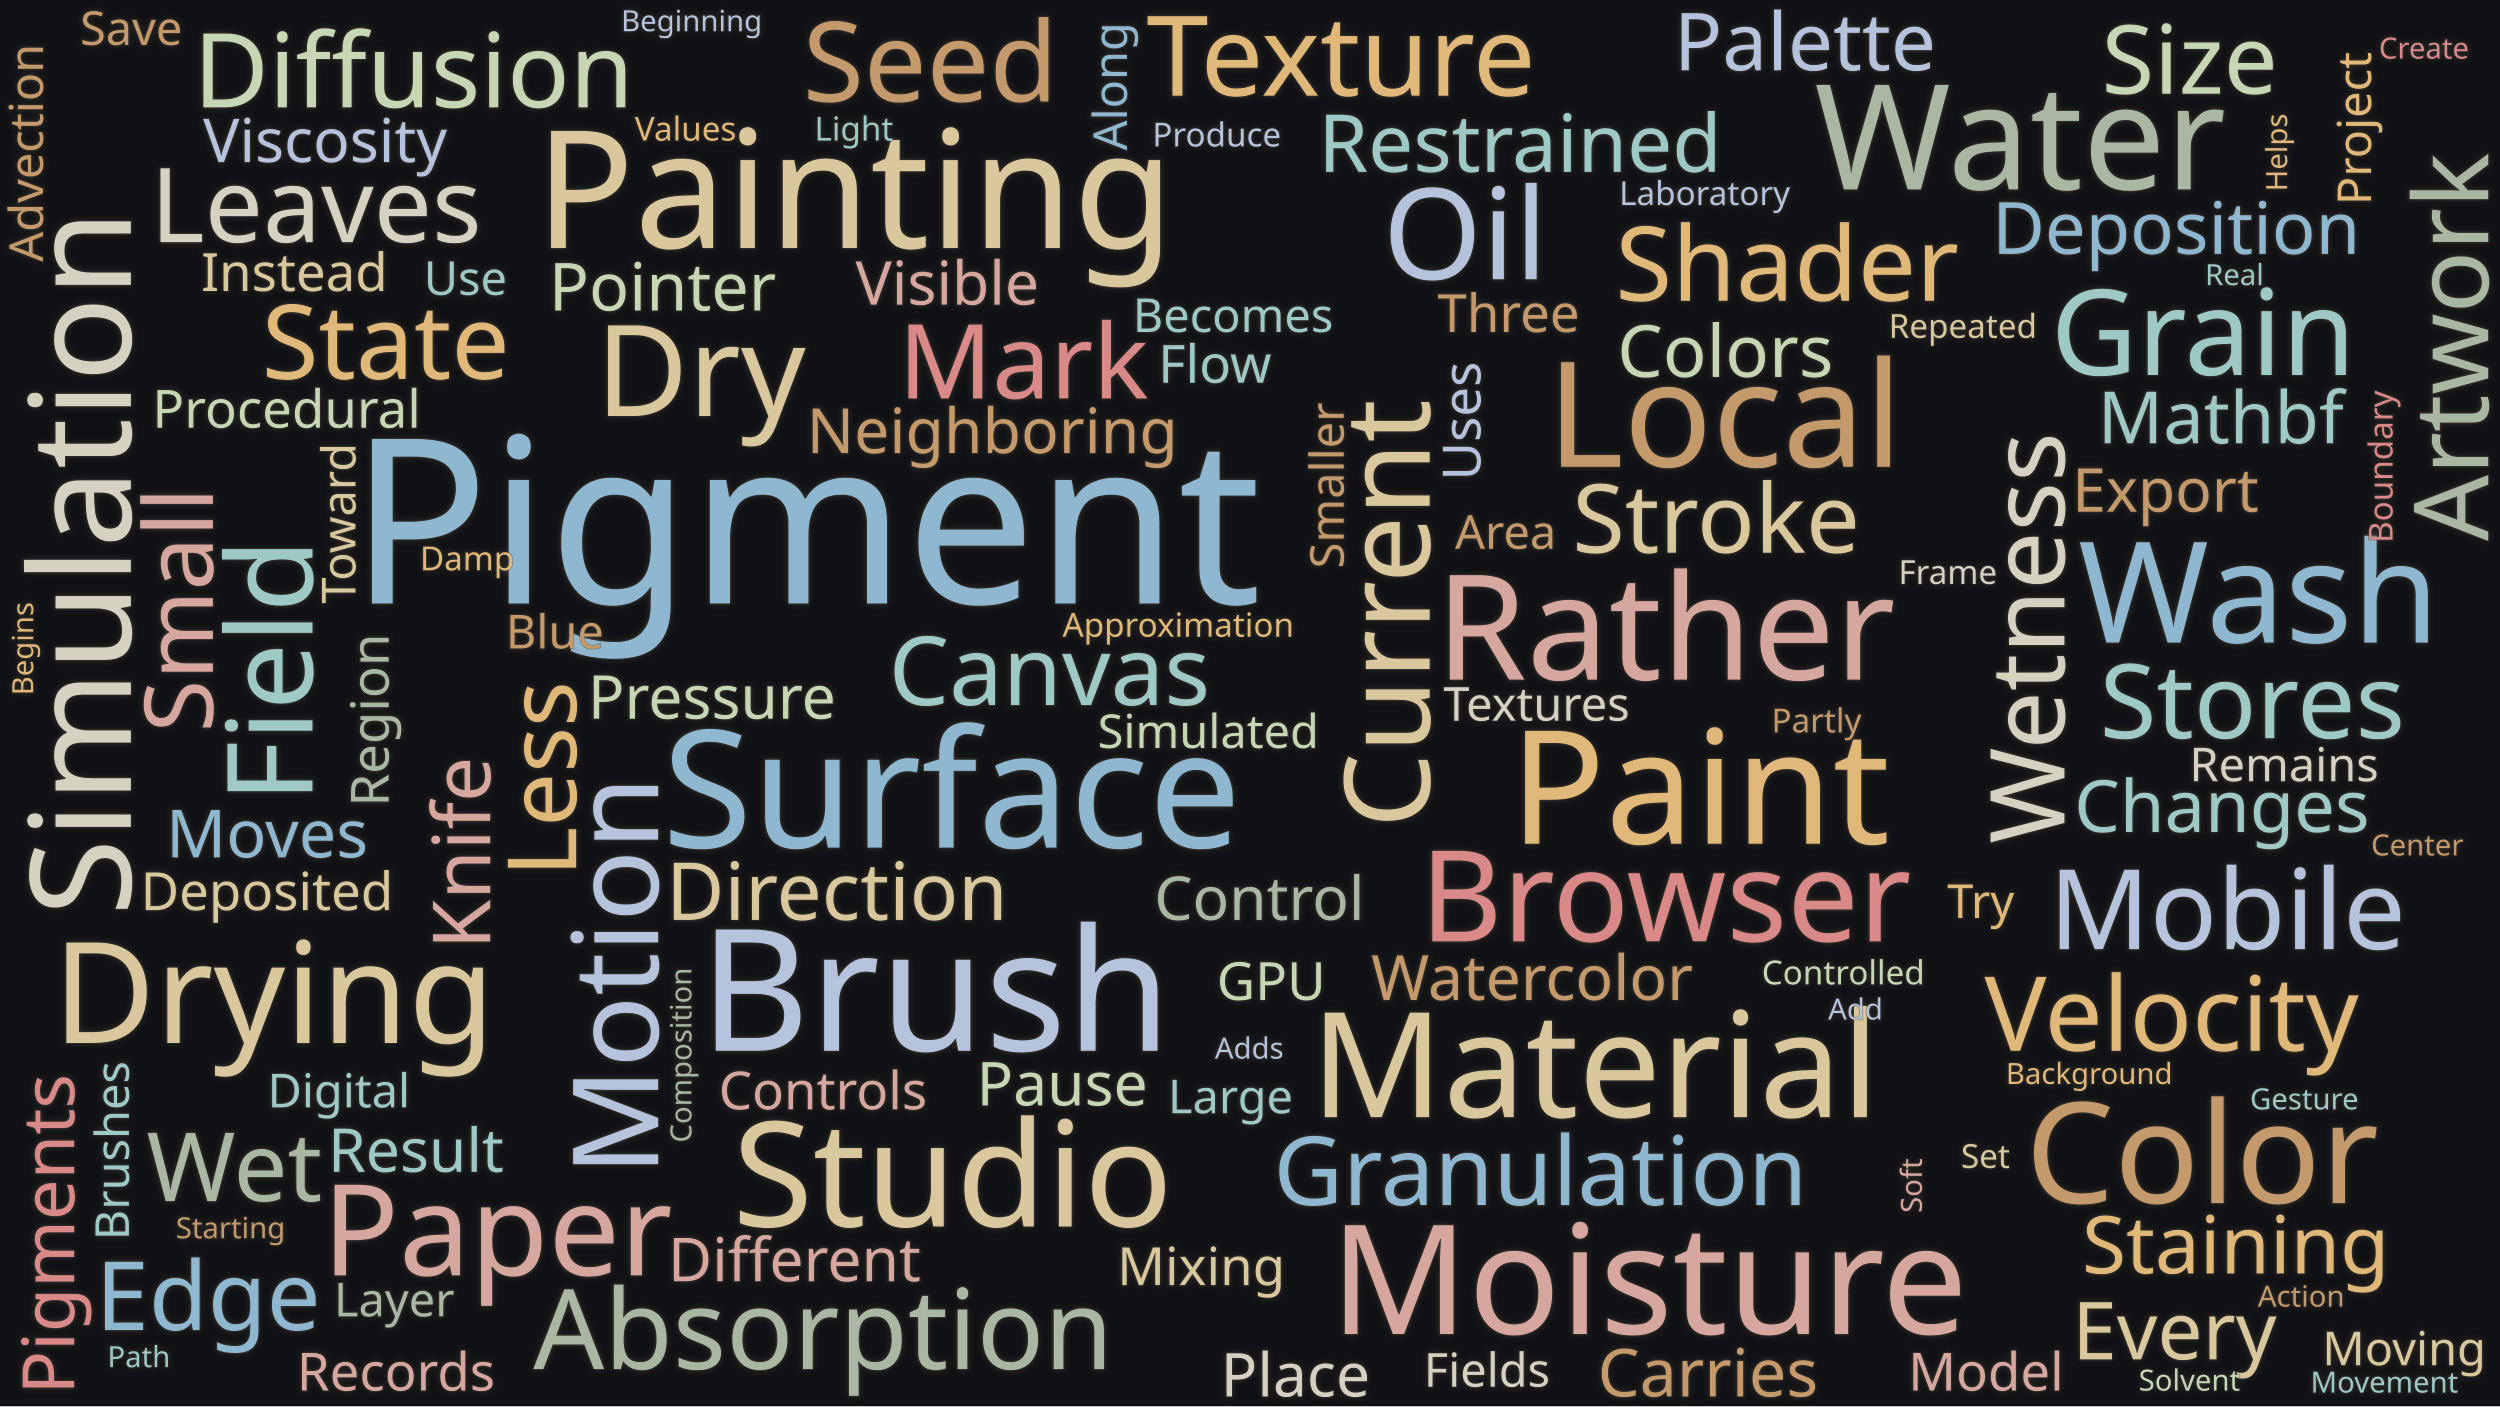
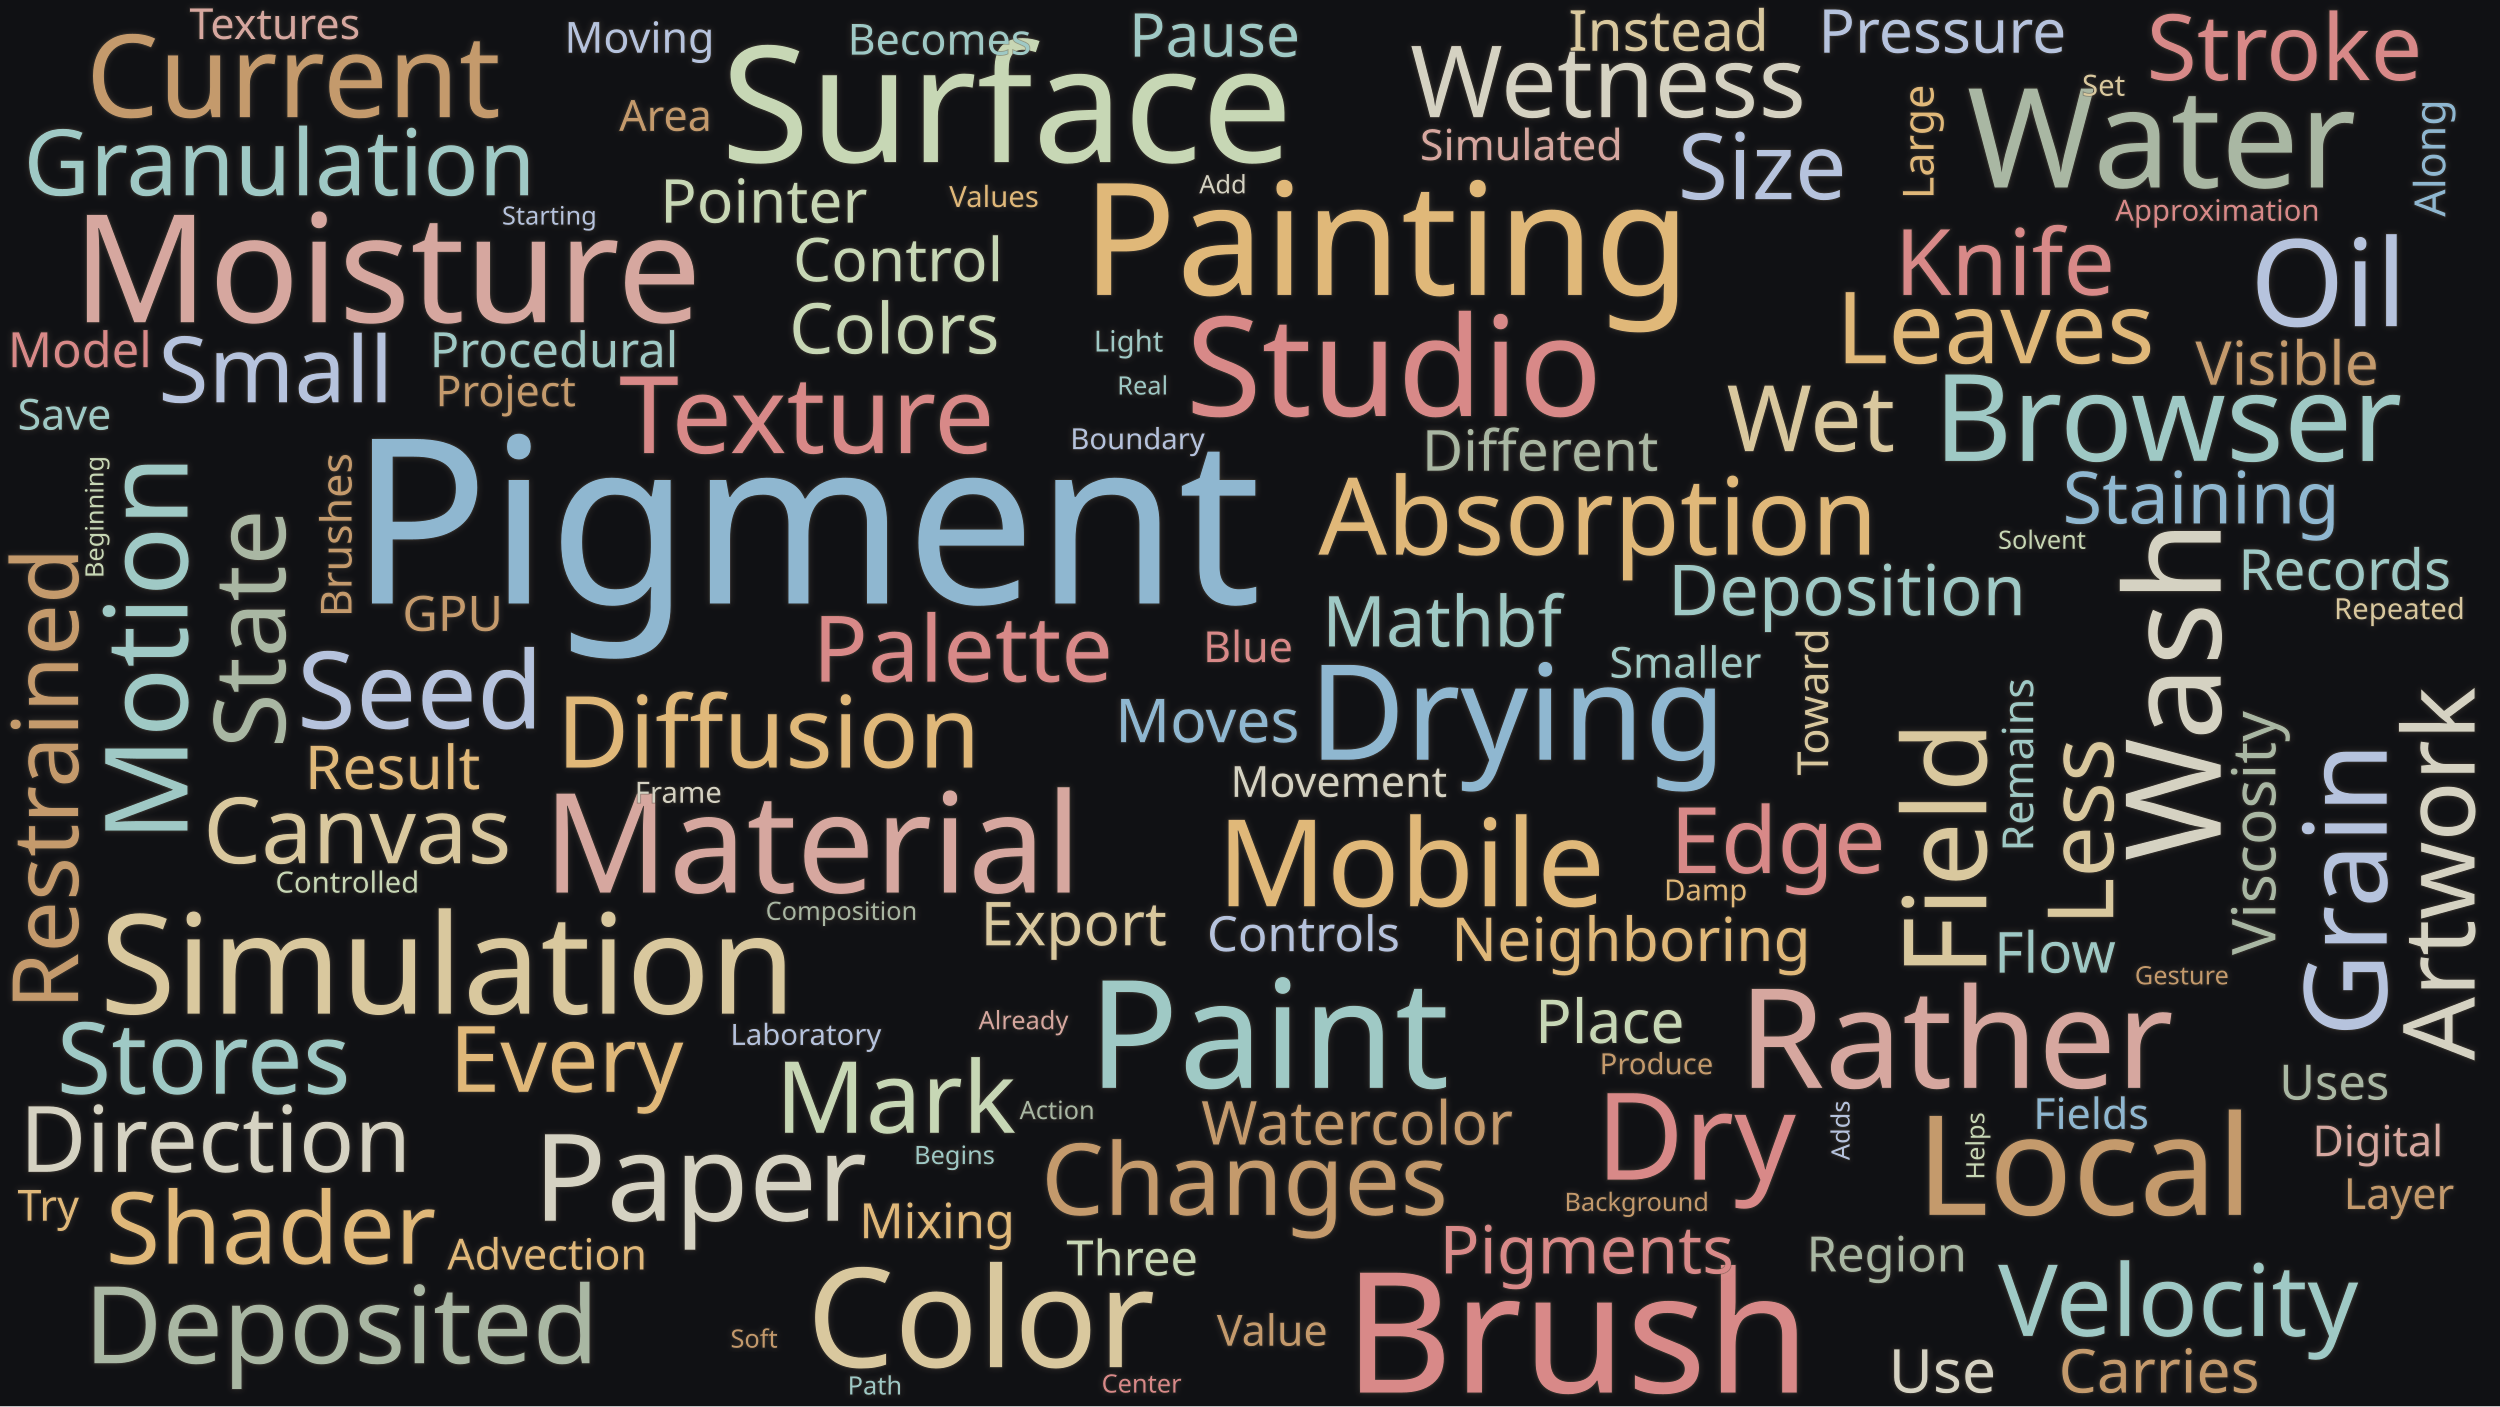
<svg xmlns="http://www.w3.org/2000/svg" role="img" aria-label="Create Art: A Living Pigment Studio" width="1280" height="720">
  <defs>
    <filter id="wordGlow" x="-20%" y="-20%" width="140%" height="140%">
      <feDropShadow dx="0" dy="0" stdDeviation="1.6" flood-color="#d8c7a1" flood-opacity="0.18" />
    </filter>
  </defs>
  <style>text { filter: url(#wordGlow); paint-order: stroke fill; stroke: rgba(16,17,20,.34); stroke-width: .9px; }</style>
  <style>text{font-family:'Droid Sans Mono';font-weight:normal;font-style:normal;}</style>
  <rect width="100%" height="100%" style="fill:#101114" />
  <text transform="translate(179,309)" font-size="118" style="fill:#8fb7d0">Pigment</text>
-   <text transform="translate(358,538)" font-size="87" style="fill:#b6c3dd">Brush</text>
-   <text transform="translate(274,127)" font-size="84" style="fill:#d9c89e">Painting</text>
-   <text transform="translate(339,434)" font-size="84" style="fill:#8fb7d0">Surface</text>
-   <text transform="translate(773,432)" font-size="81" style="fill:#e0b879">Paint</text>
-   <text transform="translate(681,683)" font-size="78" style="fill:#d6a79f">Moisture</text>
-   <text transform="translate(929,97)" font-size="75" style="fill:#a9b7a3">Water</text>
-   <text transform="translate(375,628)" font-size="75" style="fill:#d9c89e">Studio</text>
-   <text transform="translate(671,572)" font-size="75" style="fill:#d9c89e">Material</text>
-   <text transform="translate(735,348)" font-size="75" style="fill:#d6a79f">Rather</text>
-   <text transform="translate(792,239)" font-size="75" style="fill:#c49a6c">Local</text>
-   <text transform="translate(1037,616)" font-size="72" style="fill:#c49a6c">Color</text>
-   <text transform="translate(27,534)" font-size="72" style="fill:#d9c89e">Drying</text>
-   <text transform="translate(1064,329)" font-size="72" style="fill:#8fb7d0">Wash</text>
-   <text transform="translate(67,469) rotate(-90)" font-size="72" style="fill:#d5d2c2">Simulation</text>
-   <text transform="translate(708,143)" font-size="65" style="fill:#b6c3dd">Oil</text>
-   <text transform="translate(165,653)" font-size="65" style="fill:#d6a79f">Paper</text>
-   <text transform="translate(305,213)" font-size="65" style="fill:#d9c89e">Dry</text>
-   <text transform="translate(727,482)" font-size="65" style="fill:#d88988">Browser</text>
-   <text transform="translate(1050,192)" font-size="61" style="fill:#9fc9c5">Grain</text>
-   <text transform="translate(337,602) rotate(-90)" font-size="61" style="fill:#b6c3dd">Motion</text>
-   <text transform="translate(160,411) rotate(-90)" font-size="61" style="fill:#9fc9c5">Field</text>
-   <text transform="translate(732,424) rotate(-90)" font-size="61" style="fill:#d9c89e">Current</text>
-   <text transform="translate(411,52)" font-size="57" style="fill:#c49a6c">Seed</text>
-   <text transform="translate(1049,486)" font-size="57" style="fill:#b6c3dd">Mobile</text>
-   <text transform="translate(273,701)" font-size="57" style="fill:#a9b7a3">Absorption</text>
-   <text transform="translate(587,49)" font-size="57" style="fill:#e0b879">Texture</text>
-   <text transform="translate(460,204)" font-size="53" style="fill:#d88988">Mark</text>
-   <text transform="translate(99,55)" font-size="53" style="fill:#c7d7b5">Diffusion</text>
-   <text transform="translate(134,194)" font-size="53" style="fill:#e0b879">State</text>
-   <text transform="translate(1274,277) rotate(-90)" font-size="53" style="fill:#a9b7a3">Artwork</text>
-   <text transform="translate(1057,432) rotate(-90)" font-size="53" style="fill:#d5d2c2">Wetness</text>
-   <text transform="translate(77,124)" font-size="53" style="fill:#d5d2c2">Leaves</text>
-   <text transform="translate(827,154)" font-size="53" style="fill:#e0b879">Shader</text>
-   <text transform="translate(1016,538)" font-size="53" style="fill:#e0b879">Velocity</text>
-   <text transform="translate(1075,378)" font-size="53" style="fill:#9fc9c5">Stores</text>
-   <text transform="translate(295,449) rotate(-90)" font-size="49" style="fill:#e0b879">Less</text>
-   <text transform="translate(75,615)" font-size="49" style="fill:#a9b7a3">Wet</text>
-   <text transform="translate(49,681)" font-size="49" style="fill:#8fb7d0">Edge</text>
-   <text transform="translate(109,375) rotate(-90)" font-size="49" style="fill:#d6a79f">Small</text>
-   <text transform="translate(652,617)" font-size="49" style="fill:#8fb7d0">Granulation</text>
-   <text transform="translate(455,361)" font-size="49" style="fill:#9fc9c5">Canvas</text>
-   <text transform="translate(805,283)" font-size="49" style="fill:#d9c89e">Stroke</text>
-   <text transform="translate(1076,48)" font-size="49" style="fill:#c7d7b5">Size</text>
-   <text transform="translate(675,88)" font-size="41" style="fill:#9fc9c5">Restrained</text>
-   <text transform="translate(857,36)" font-size="41" style="fill:#b6c3dd">Palette</text>
-   <text transform="translate(251,486) rotate(-90)" font-size="41" style="fill:#d6a79f">Knife</text>
-   <text transform="translate(341,471)" font-size="41" style="fill:#d9c89e">Direction</text>
-   <text transform="translate(1061,696)" font-size="41" style="fill:#d9c89e">Every</text>
-   <text transform="translate(1066,652)" font-size="41" style="fill:#e0b879">Staining</text>
-   <text transform="translate(1020,130)" font-size="37" style="fill:#8fb7d0">Deposition</text>
-   <text transform="translate(1074,227)" font-size="37" style="fill:#9fc9c5">Mathbf</text>
-   <text transform="translate(1062,426)" font-size="37" style="fill:#9fc9c5">Changes</text>
-   <text transform="translate(828,193)" font-size="37" style="fill:#c7d7b5">Colors</text>
-   <text transform="translate(38,714) rotate(-90)" font-size="37" style="fill:#d88988">Pigments</text>
-   <text transform="translate(281,159)" font-size="34" style="fill:#c7d7b5">Pointer</text>
-   <text transform="translate(85,439)" font-size="34" style="fill:#8fb7d0">Moves</text>
-   <text transform="translate(818,715)" font-size="34" style="fill:#c49a6c">Carries</text>
-   <text transform="translate(413,232)" font-size="32" style="fill:#c49a6c">Neighboring</text>
-   <text transform="translate(702,512)" font-size="32" style="fill:#c49a6c">Watercolor</text>
-   <text transform="translate(104,83)" font-size="31" style="fill:#b6c3dd">Viscosity</text>
-   <text transform="translate(500,566)" font-size="31" style="fill:#c7d7b5">Pause</text>
-   <text transform="translate(1061,262)" font-size="31" style="fill:#c49a6c">Export</text>
-   <text transform="translate(625,715)" font-size="31" style="fill:#d5d2c2">Place</text>
-   <text transform="translate(168,600)" font-size="31" style="fill:#9fc9c5">Result</text>
-   <text transform="translate(591,471)" font-size="31" style="fill:#a9b7a3">Control</text>
-   <text transform="translate(438,156)" font-size="31" style="fill:#d6a79f">Visible</text>
-   <text transform="translate(301,368)" font-size="31" style="fill:#c7d7b5">Pressure</text>
-   <text transform="translate(342,656)" font-size="31" style="fill:#d6a79f">Different</text>
-   <text transform="translate(72,466)" font-size="27" style="fill:#d9c89e">Deposited</text>
-   <text transform="translate(103,149)" font-size="27" style="fill:#d9c89e">Instead</text>
-   <text transform="translate(152,712)" font-size="27" style="fill:#d6a79f">Records</text>
-   <text transform="translate(593,196)" font-size="27" style="fill:#9fc9c5">Flow</text>
-   <text transform="translate(78,219)" font-size="27" style="fill:#c7d7b5">Procedural</text>
-   <text transform="translate(736,170)" font-size="27" style="fill:#c49a6c">Three</text>
-   <text transform="translate(623,512)" font-size="27" style="fill:#c7d7b5">GPU</text>
-   <text transform="translate(199,413) rotate(-90)" font-size="27" style="fill:#a9b7a3">Region</text>
-   <text transform="translate(758,246) rotate(-90)" font-size="27" style="fill:#b6c3dd">Uses</text>
-   <text transform="translate(368,568)" font-size="27" style="fill:#d6a79f">Controls</text>
-   <text transform="translate(572,658)" font-size="27" style="fill:#d9c89e">Mixing</text>
-   <text transform="translate(977,712)" font-size="27" style="fill:#d6a79f">Model</text>
-   <text transform="translate(137,567)" font-size="24" style="fill:#9fc9c5">Digital</text>
-   <text transform="translate(562,383)" font-size="24" style="fill:#c7d7b5">Simulated</text>
-   <text transform="translate(580,170)" font-size="24" style="fill:#9fc9c5">Becomes</text>
-   <text transform="translate(997,470)" font-size="24" style="fill:#e0b879">Try</text>
-   <text transform="translate(217,151)" font-size="24" style="fill:#9fc9c5">Use</text>
-   <text transform="translate(41,23)" font-size="24" style="fill:#c49a6c">Save</text>
-   <text transform="translate(1214,105) rotate(-90)" font-size="24" style="fill:#e0b879">Project</text>
-   <text transform="translate(598,570)" font-size="24" style="fill:#9fc9c5">Large</text>
-   <text transform="translate(688,291) rotate(-90)" font-size="24" style="fill:#c49a6c">Smaller</text>
-   <text transform="translate(66,635) rotate(-90)" font-size="24" style="fill:#9fc9c5">Brushes</text>
-   <text transform="translate(1121,400)" font-size="24" style="fill:#d5d2c2">Remains</text>
-   <text transform="translate(745,281)" font-size="24" style="fill:#c49a6c">Area</text>
-   <text transform="translate(577,77) rotate(-90)" font-size="24" style="fill:#8fb7d0">Along</text>
-   <text transform="translate(182,309) rotate(-90)" font-size="24" style="fill:#d9c89e">Toward</text>
-   <text transform="translate(729,710)" font-size="24" style="fill:#d5d2c2">Fields</text>
-   <text transform="translate(1189,699)" font-size="24" style="fill:#d9c89e">Moving</text>
-   <text transform="translate(739,369)" font-size="24" style="fill:#d5d2c2">Textures</text>
-   <text transform="translate(259,332)" font-size="24" style="fill:#c49a6c">Blue</text>
-   <text transform="translate(171,674)" font-size="24" style="fill:#a9b7a3">Layer</text>
-   <text transform="translate(22,134) rotate(-90)" font-size="24" style="fill:#c49a6c">Advection</text>
-   <text transform="translate(544,326)" font-size="17" style="fill:#e0b879">Approximation</text>
-   <text transform="translate(1225,278) rotate(-90)" font-size="17" style="fill:#d88988">Boundary</text>
-   <text transform="translate(590,75)" font-size="17" style="fill:#b6c3dd">Produce</text>
-   <text transform="translate(907,375)" font-size="17" style="fill:#c49a6c">Partly</text>
-   <text transform="translate(215,292)" font-size="17" style="fill:#e0b879">Damp</text>
-   <text transform="translate(902,504)" font-size="17" style="fill:#c7d7b5">Controlled</text>
-   <text transform="translate(417,72)" font-size="17" style="fill:#9fc9c5">Light</text>
-   <text transform="translate(967,173)" font-size="17" style="fill:#d9c89e">Repeated</text>
-   <text transform="translate(325,72)" font-size="17" style="fill:#e0b879">Values</text>
-   <text transform="translate(829,105)" font-size="17" style="fill:#b6c3dd">Laboratory</text>
-   <text transform="translate(972,299)" font-size="17" style="fill:#d5d2c2">Frame</text>
-   <text transform="translate(1004,598)" font-size="17" style="fill:#d9c89e">Set</text>
-   <text transform="translate(1129,146)" font-size="15" style="fill:#9fc9c5">Real</text>
-   <text transform="translate(55,700)" font-size="15" style="fill:#9fc9c5">Path</text>
-   <text transform="translate(1214,438)" font-size="15" style="fill:#c49a6c">Center</text>
-   <text transform="translate(1152,568)" font-size="15" style="fill:#9fc9c5">Gesture</text>
-   <text transform="translate(17,356) rotate(-90)" font-size="15" style="fill:#e0b879">Begins</text>
-   <text transform="translate(1171,98) rotate(-90)" font-size="15" style="fill:#e0b879">Helps</text>
-   <text transform="translate(354,585) rotate(-90)" font-size="15" style="fill:#a9b7a3">Composition</text>
-   <text transform="translate(1027,555)" font-size="15" style="fill:#e0b879">Background</text>
-   <text transform="translate(90,634)" font-size="15" style="fill:#c49a6c">Starting</text>
-   <text transform="translate(318,16)" font-size="15" style="fill:#b6c3dd">Beginning</text>
-   <text transform="translate(984,621) rotate(-90)" font-size="15" style="fill:#d6a79f">Soft</text>
-   <text transform="translate(1218,30)" font-size="15" style="fill:#d88988">Create</text>
-   <text transform="translate(1156,669)" font-size="15" style="fill:#c49a6c">Action</text>
-   <text transform="translate(622,542)" font-size="15" style="fill:#b6c3dd">Adds</text>
-   <text transform="translate(936,522)" font-size="15" style="fill:#b6c3dd">Add</text>
-   <text transform="translate(1095,712)" font-size="15" style="fill:#c7d7b5">Solvent</text>
-   <text transform="translate(1183,713)" font-size="15" style="fill:#9fc9c5">Movement</text>
+   <text transform="translate(688,713)" font-size="86" style="fill:#d88988">Brush</text>
+   <text transform="translate(369,83)" font-size="83" style="fill:#c7d7b5">Surface</text>
+   <text transform="translate(554,151)" font-size="80" style="fill:#e0b879">Painting</text>
+   <text transform="translate(557,557)" font-size="77" style="fill:#9fc9c5">Paint</text>
+   <text transform="translate(37,165)" font-size="77" style="fill:#d6a79f">Moisture</text>
+   <text transform="translate(1007,96)" font-size="71" style="fill:#a9b7a3">Water</text>
+   <text transform="translate(413,700)" font-size="71" style="fill:#d9c89e">Color</text>
+   <text transform="translate(607,213)" font-size="71" style="fill:#d88988">Studio</text>
+   <text transform="translate(278,457)" font-size="71" style="fill:#d6a79f">Material</text>
+   <text transform="translate(890,557)" font-size="71" style="fill:#d6a79f">Rather</text>
+   <text transform="translate(981,622)" font-size="71" style="fill:#c49a6c">Local</text>
+   <text transform="translate(51,519)" font-size="71" style="fill:#d9c89e">Simulation</text>
+   <text transform="translate(670,389)" font-size="68" style="fill:#8fb7d0">Drying</text>
+   <text transform="translate(1137,441) rotate(-90)" font-size="68" style="fill:#d5d2c2">Wash</text>
+   <text transform="translate(1152,167)" font-size="62" style="fill:#b6c3dd">Oil</text>
+   <text transform="translate(273,625)" font-size="62" style="fill:#d5d2c2">Paper</text>
+   <text transform="translate(623,464)" font-size="62" style="fill:#e0b879">Mobile</text>
+   <text transform="translate(817,604)" font-size="62" style="fill:#d88988">Dry</text>
+   <text transform="translate(990,236)" font-size="62" style="fill:#9fc9c5">Browser</text>
+   <text transform="translate(1222,531) rotate(-90)" font-size="59" style="fill:#b6c3dd">Grain</text>
+   <text transform="translate(96,431) rotate(-90)" font-size="59" style="fill:#9fc9c5">Motion</text>
+   <text transform="translate(1017,500) rotate(-90)" font-size="59" style="fill:#d9c89e">Field</text>
+   <text transform="translate(44,60)" font-size="59" style="fill:#c49a6c">Current</text>
+   <text transform="translate(152,373)" font-size="55" style="fill:#b6c3dd">Seed</text>
+   <text transform="translate(43,698)" font-size="55" style="fill:#a9b7a3">Deposited</text>
+   <text transform="translate(675,284)" font-size="55" style="fill:#e0b879">Absorption</text>
+   <text transform="translate(317,232)" font-size="55" style="fill:#d88988">Texture</text>
+   <text transform="translate(397,580)" font-size="51" style="fill:#c7d7b5">Mark</text>
+   <text transform="translate(285,393)" font-size="51" style="fill:#e0b879">Diffusion</text>
+   <text transform="translate(146,383) rotate(-90)" font-size="51" style="fill:#a9b7a3">State</text>
+   <text transform="translate(1267,543) rotate(-90)" font-size="51" style="fill:#d5d2c2">Artwork</text>
+   <text transform="translate(722,60)" font-size="51" style="fill:#d5d2c2">Wetness</text>
+   <text transform="translate(940,186)" font-size="51" style="fill:#e0b879">Leaves</text>
+   <text transform="translate(54,647)" font-size="51" style="fill:#e0b879">Shader</text>
+   <text transform="translate(1023,684)" font-size="51" style="fill:#9fc9c5">Velocity</text>
+   <text transform="translate(29,560)" font-size="51" style="fill:#9fc9c5">Stores</text>
+   <text transform="translate(533,622)" font-size="51" style="fill:#c49a6c">Changes</text>
+   <text transform="translate(1082,474) rotate(-90)" font-size="47" style="fill:#d9c89e">Less</text>
+   <text transform="translate(884,231)" font-size="47" style="fill:#d9c89e">Wet</text>
+   <text transform="translate(855,447)" font-size="47" style="fill:#d88988">Edge</text>
+   <text transform="translate(81,206)" font-size="47" style="fill:#b6c3dd">Small</text>
+   <text transform="translate(12,100)" font-size="47" style="fill:#9fc9c5">Granulation</text>
+   <text transform="translate(104,442)" font-size="47" style="fill:#d9c89e">Canvas</text>
+   <text transform="translate(1099,41)" font-size="47" style="fill:#d88988">Stroke</text>
+   <text transform="translate(859,102)" font-size="47" style="fill:#b6c3dd">Size</text>
+   <text transform="translate(40,517) rotate(-90)" font-size="47" style="fill:#c49a6c">Restrained</text>
+   <text transform="translate(416,349)" font-size="47" style="fill:#d88988">Palette</text>
+   <text transform="translate(970,151)" font-size="47" style="fill:#d88988">Knife</text>
+   <text transform="translate(10,600)" font-size="47" style="fill:#d5d2c2">Direction</text>
+   <text transform="translate(230,559)" font-size="47" style="fill:#e0b879">Every</text>
+   <text transform="translate(1056,268)" font-size="37" style="fill:#8fb7d0">Staining</text>
+   <text transform="translate(854,315)" font-size="36" style="fill:#9fc9c5">Deposition</text>
+   <text transform="translate(677,331)" font-size="36" style="fill:#9fc9c5">Mathbf</text>
+   <text transform="translate(404,181)" font-size="36" style="fill:#c7d7b5">Colors</text>
+   <text transform="translate(737,652)" font-size="34" style="fill:#d88988">Pigments</text>
+   <text transform="translate(338,114)" font-size="31" style="fill:#c7d7b5">Pointer</text>
+   <text transform="translate(571,380)" font-size="31" style="fill:#8fb7d0">Moves</text>
+   <text transform="translate(1054,713)" font-size="31" style="fill:#c49a6c">Carries</text>
+   <text transform="translate(743,492)" font-size="31" style="fill:#e0b879">Neighboring</text>
+   <text transform="translate(615,586)" font-size="31" style="fill:#c49a6c">Watercolor</text>
+   <text transform="translate(967,713)" font-size="31" style="fill:#d5d2c2">Use</text>
+   <text transform="translate(1165,489) rotate(-90)" font-size="31" style="fill:#a9b7a3">Viscosity</text>
+   <text transform="translate(578,29)" font-size="31" style="fill:#9fc9c5">Pause</text>
+   <text transform="translate(502,484)" font-size="31" style="fill:#d9c89e">Export</text>
+   <text transform="translate(786,534)" font-size="31" style="fill:#c7d7b5">Place</text>
+   <text transform="translate(156,404)" font-size="31" style="fill:#e0b879">Result</text>
+   <text transform="translate(406,144)" font-size="31" style="fill:#c7d7b5">Control</text>
+   <text transform="translate(1124,197)" font-size="31" style="fill:#c49a6c">Visible</text>
+   <text transform="translate(931,27)" font-size="31" style="fill:#b6c3dd">Pressure</text>
+   <text transform="translate(728,241)" font-size="29" style="fill:#a9b7a3">Different</text>
+   <text transform="translate(803,26)" font-size="29" style="fill:#d9c89e">Instead</text>
+   <text transform="translate(1146,302)" font-size="29" style="fill:#9fc9c5">Records</text>
+   <text transform="translate(1021,498)" font-size="29" style="fill:#9fc9c5">Flow</text>
+   <text transform="translate(220,188)" font-size="25" style="fill:#9fc9c5">Procedural</text>
+   <text transform="translate(546,653)" font-size="25" style="fill:#c7d7b5">Three</text>
+   <text transform="translate(206,323)" font-size="25" style="fill:#c49a6c">GPU</text>
+   <text transform="translate(925,651)" font-size="25" style="fill:#a9b7a3">Region</text>
+   <text transform="translate(1167,563)" font-size="25" style="fill:#a9b7a3">Uses</text>
+   <text transform="translate(618,487)" font-size="25" style="fill:#b6c3dd">Controls</text>
+   <text transform="translate(440,634)" font-size="25" style="fill:#e0b879">Mixing</text>
+   <text transform="translate(4,188)" font-size="25" style="fill:#d88988">Model</text>
+   <text transform="translate(1184,592)" font-size="22" style="fill:#d6a79f">Digital</text>
+   <text transform="translate(727,82)" font-size="22" style="fill:#d6a79f">Simulated</text>
+   <text transform="translate(434,28)" font-size="22" style="fill:#9fc9c5">Becomes</text>
+   <text transform="translate(9,625)" font-size="22" style="fill:#e0b879">Try</text>
+   <text transform="translate(9,220)" font-size="22" style="fill:#9fc9c5">Save</text>
+   <text transform="translate(223,208)" font-size="22" style="fill:#c49a6c">Project</text>
+   <text transform="translate(990,102) rotate(-90)" font-size="22" style="fill:#e0b879">Large</text>
+   <text transform="translate(824,347)" font-size="22" style="fill:#9fc9c5">Smaller</text>
+   <text transform="translate(180,316) rotate(-90)" font-size="22" style="fill:#c49a6c">Brushes</text>
+   <text transform="translate(1041,436) rotate(-90)" font-size="22" style="fill:#9fc9c5">Remains</text>
+   <text transform="translate(630,408)" font-size="22" style="fill:#d5d2c2">Movement</text>
+   <text transform="translate(317,67)" font-size="22" style="fill:#c49a6c">Area</text>
+   <text transform="translate(1252,111) rotate(-90)" font-size="22" style="fill:#8fb7d0">Along</text>
+   <text transform="translate(936,397) rotate(-90)" font-size="22" style="fill:#d9c89e">Toward</text>
+   <text transform="translate(1041,578)" font-size="22" style="fill:#8fb7d0">Fields</text>
+   <text transform="translate(623,689)" font-size="22" style="fill:#c49a6c">Value</text>
+   <text transform="translate(289,27)" font-size="22" style="fill:#b6c3dd">Moving</text>
+   <text transform="translate(97,20)" font-size="22" style="fill:#d6a79f">Textures</text>
+   <text transform="translate(616,339)" font-size="22" style="fill:#d88988">Blue</text>
+   <text transform="translate(1200,619)" font-size="22" style="fill:#c49a6c">Layer</text>
+   <text transform="translate(229,650)" font-size="22" style="fill:#e0b879">Advection</text>
+   <text transform="translate(1083,113)" font-size="15" style="fill:#d88988">Approximation</text>
+   <text transform="translate(548,230)" font-size="15" style="fill:#b6c3dd">Boundary</text>
+   <text transform="translate(819,550)" font-size="15" style="fill:#c49a6c">Produce</text>
+   <text transform="translate(852,461)" font-size="15" style="fill:#e0b879">Damp</text>
+   <text transform="translate(141,457)" font-size="15" style="fill:#c7d7b5">Controlled</text>
+   <text transform="translate(560,180)" font-size="15" style="fill:#9fc9c5">Light</text>
+   <text transform="translate(1195,317)" font-size="15" style="fill:#d9c89e">Repeated</text>
+   <text transform="translate(486,106)" font-size="15" style="fill:#e0b879">Values</text>
+   <text transform="translate(374,535)" font-size="15" style="fill:#b6c3dd">Laboratory</text>
+   <text transform="translate(325,411)" font-size="15" style="fill:#d5d2c2">Frame</text>
+   <text transform="translate(1066,49)" font-size="15" style="fill:#d9c89e">Set</text>
+   <text transform="translate(572,202)" font-size="13" style="fill:#9fc9c5">Real</text>
+   <text transform="translate(434,714)" font-size="13" style="fill:#9fc9c5">Path</text>
+   <text transform="translate(564,713)" font-size="13" style="fill:#d88988">Center</text>
+   <text transform="translate(1093,504)" font-size="13" style="fill:#c49a6c">Gesture</text>
+   <text transform="translate(468,596)" font-size="13" style="fill:#9fc9c5">Begins</text>
+   <text transform="translate(1016,604) rotate(-90)" font-size="13" style="fill:#c7d7b5">Helps</text>
+   <text transform="translate(501,527)" font-size="13" style="fill:#d6a79f">Already</text>
+   <text transform="translate(392,471)" font-size="13" style="fill:#a9b7a3">Composition</text>
+   <text transform="translate(801,620)" font-size="13" style="fill:#c49a6c">Background</text>
+   <text transform="translate(257,115)" font-size="13" style="fill:#b6c3dd">Starting</text>
+   <text transform="translate(53,296) rotate(-90)" font-size="13" style="fill:#c7d7b5">Beginning</text>
+   <text transform="translate(374,690)" font-size="13" style="fill:#c49a6c">Soft</text>
+   <text transform="translate(522,573)" font-size="13" style="fill:#a9b7a3">Action</text>
+   <text transform="translate(947,594) rotate(-90)" font-size="13" style="fill:#b6c3dd">Adds</text>
+   <text transform="translate(614,99)" font-size="13" style="fill:#d5d2c2">Add</text>
+   <text transform="translate(1023,281)" font-size="13" style="fill:#c7d7b5">Solvent</text>
</svg>
